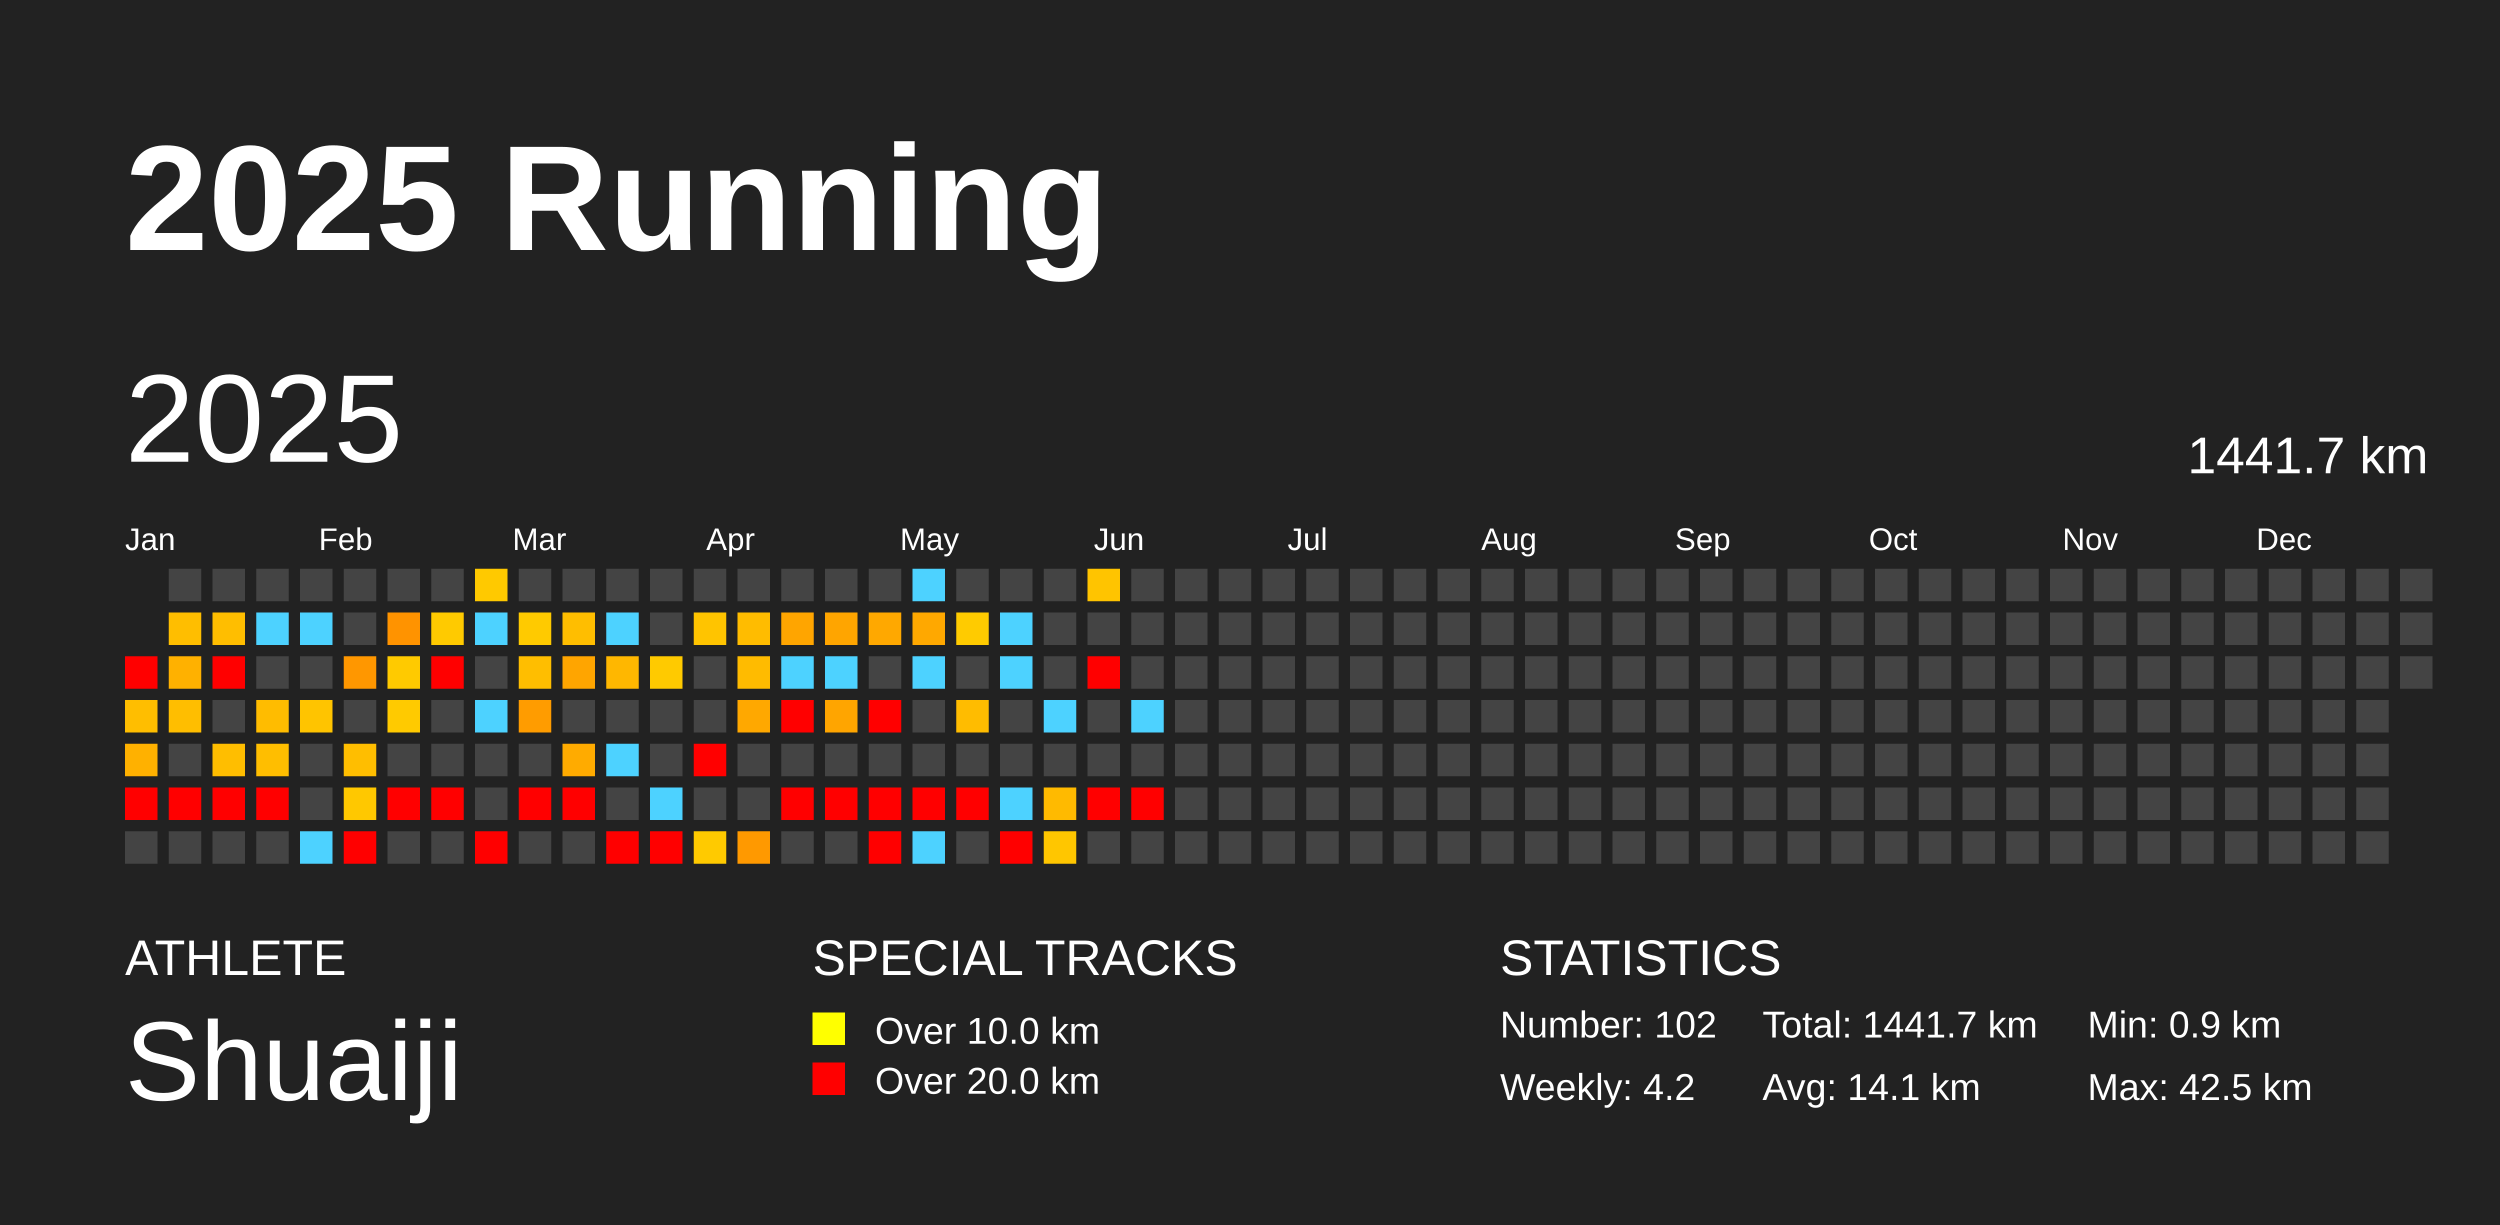
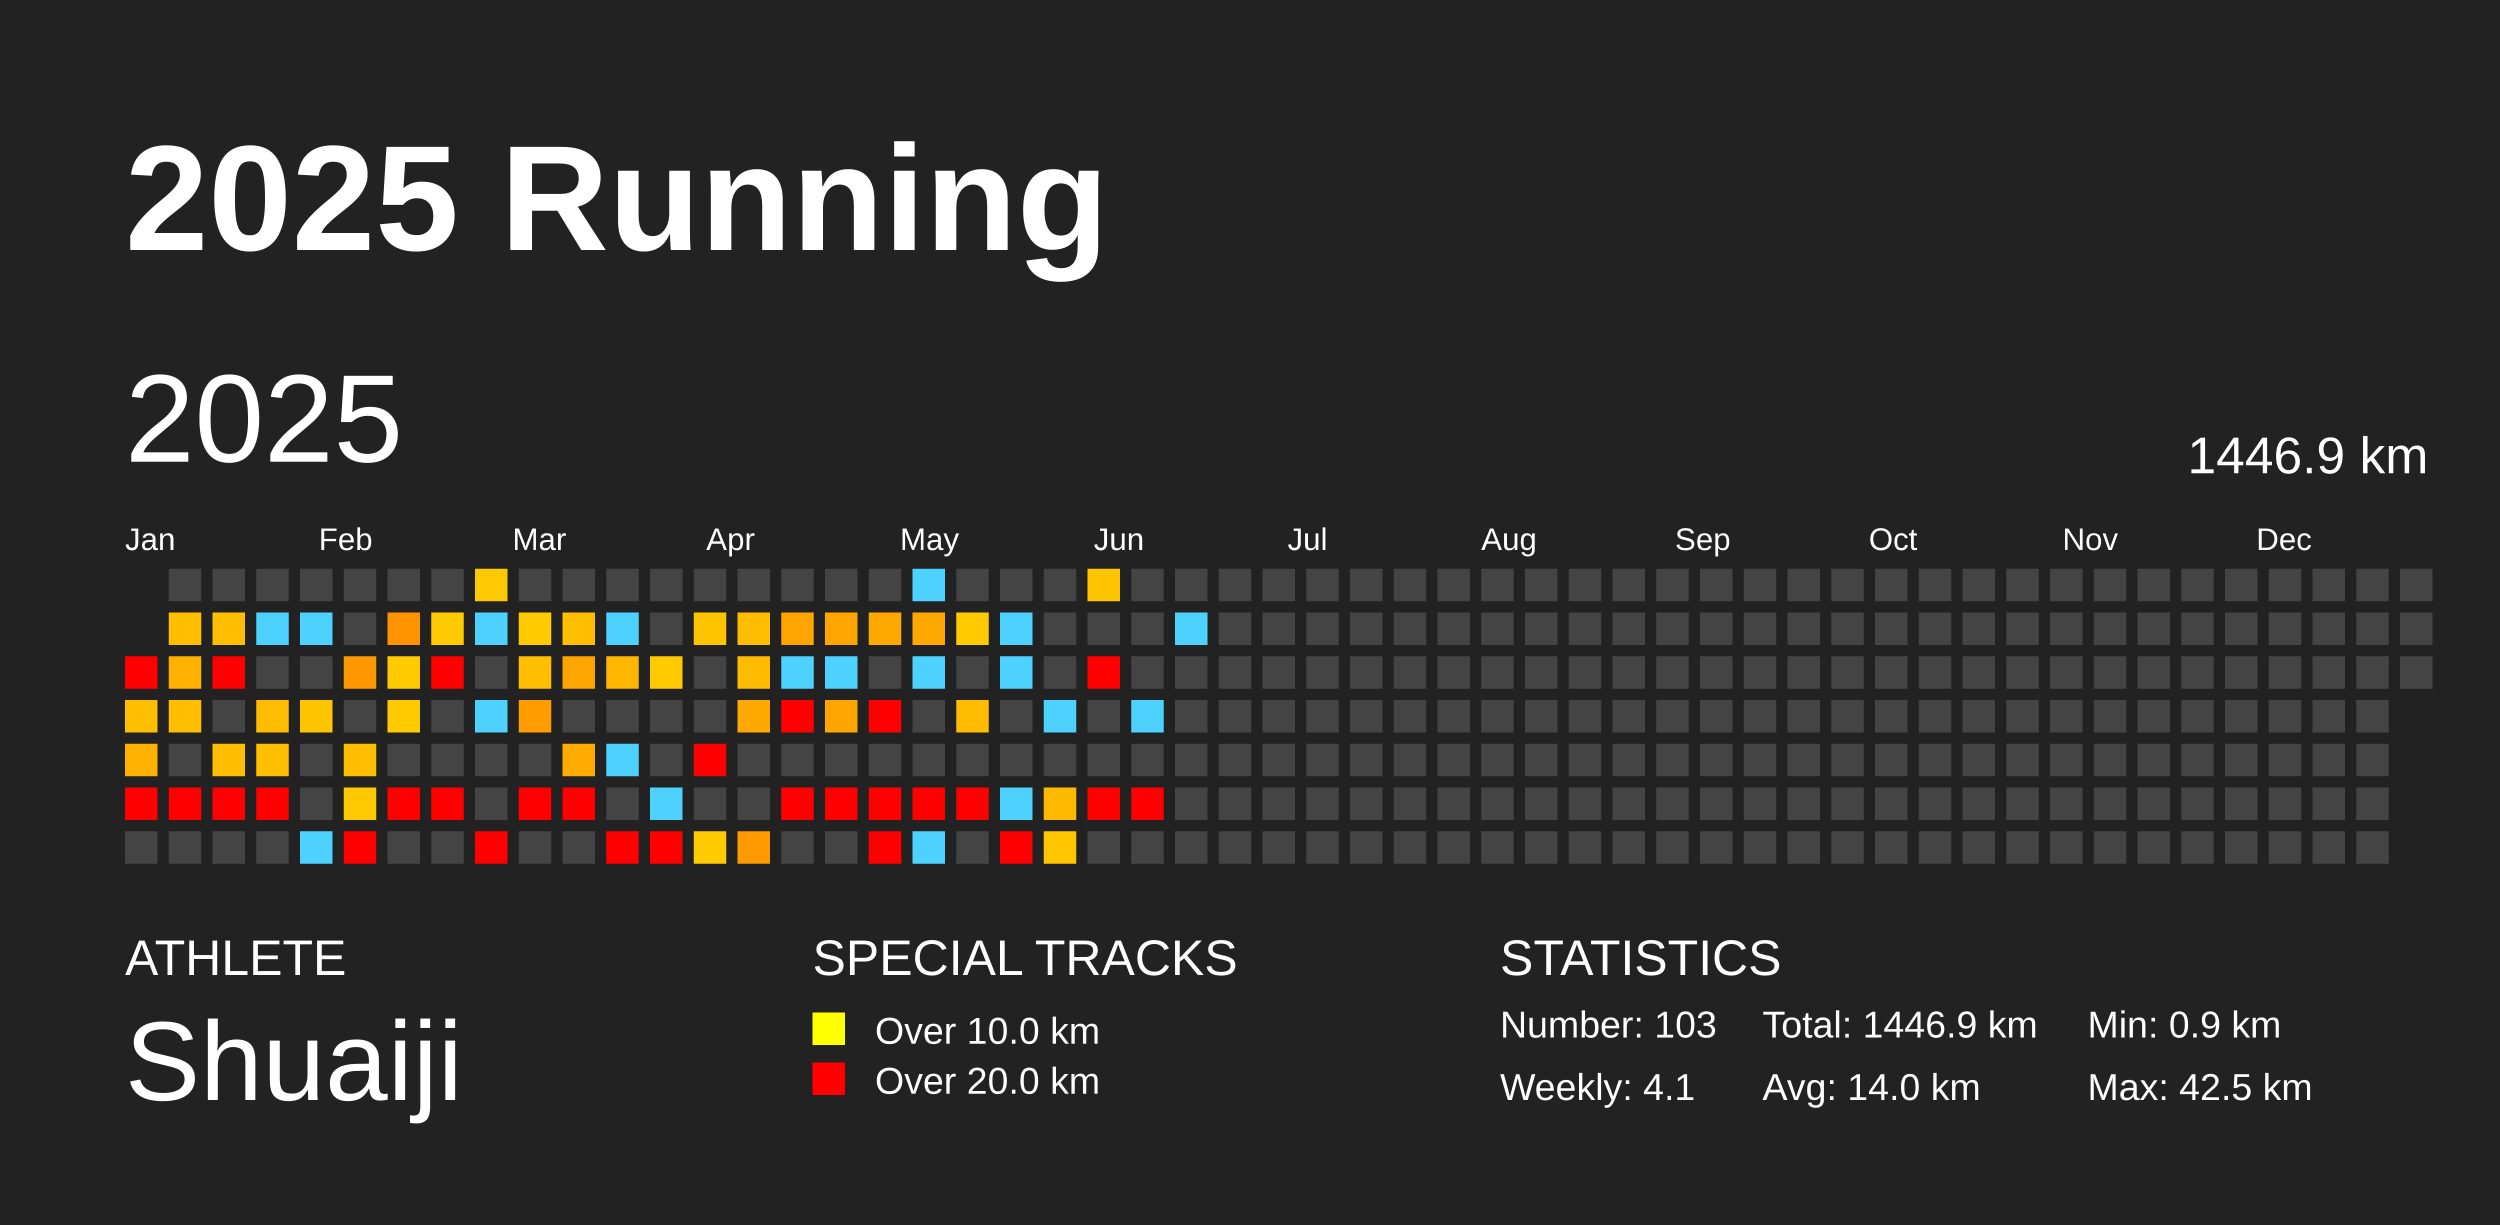
<svg xmlns="http://www.w3.org/2000/svg" baseProfile="full" height="98mm" version="1.1" viewBox="0,0,200,98" width="200mm">
  <defs />
  <rect fill="#222222" height="98" width="200" x="0" y="0" />
  <text fill="#FFFFFF" style="font-size:12px; font-family:Arial; font-weight:bold;" x="10" y="20">2025 Running</text>
  <text fill="#FFFFFF" style="font-size:4px; font-family:Arial" x="10" y="78">ATHLETE</text>
  <text fill="#FFFFFF" style="font-size:9px; font-family:Arial" x="10" y="88">Shuaiji</text>
  <text fill="#FFFFFF" style="font-size:4px; font-family:Arial" x="65" y="78">SPECIAL TRACKS</text>
  <rect fill="yellow" height="2.6" width="2.6" x="65" y="81" />
  <text fill="#FFFFFF" style="font-size:3px; font-family:Arial" x="70" y="83.5">Over 10.0 km</text>
  <rect fill="red" height="2.6" width="2.6" x="65" y="85" />
  <text fill="#FFFFFF" style="font-size:3px; font-family:Arial" x="70" y="87.5">Over 20.0 km</text>
  <text fill="#FFFFFF" style="font-size:4px; font-family:Arial" x="120" y="78">STATISTICS</text>
-   <text fill="#FFFFFF" style="font-size:3px; font-family:Arial" x="120" y="83">Number: 102</text>
-   <text fill="#FFFFFF" style="font-size:3px; font-family:Arial" x="120" y="88">Weekly: 4.2</text>
-   <text fill="#FFFFFF" style="font-size:3px; font-family:Arial" x="141" y="83">Total: 1441.7 km</text>
-   <text fill="#FFFFFF" style="font-size:3px; font-family:Arial" x="141" y="88">Avg: 14.1 km</text>
+   <text fill="#FFFFFF" style="font-size:3px; font-family:Arial" x="120" y="83">Number: 103</text>
+   <text fill="#FFFFFF" style="font-size:3px; font-family:Arial" x="120" y="88">Weekly: 4.1</text>
+   <text fill="#FFFFFF" style="font-size:3px; font-family:Arial" x="141" y="83">Total: 1446.9 km</text>
+   <text fill="#FFFFFF" style="font-size:3px; font-family:Arial" x="141" y="88">Avg: 14.0 km</text>
  <text fill="#FFFFFF" style="font-size:3px; font-family:Arial" x="167" y="83">Min: 0.9 km</text>
  <text fill="#FFFFFF" style="font-size:3px; font-family:Arial" x="167" y="88">Max: 42.5 km</text>
  <text dominant-baseline="hanging" fill="#FFFFFF" style="font-size:10.0px; font-family:Arial;" x="10" y="30">2025</text>
-   <text dominant-baseline="hanging" fill="#FFFFFF" style="font-size:4.125px; font-family:Arial;" x="175" y="35">1441.7 km</text>
+   <text dominant-baseline="hanging" fill="#FFFFFF" style="font-size:4.125px; font-family:Arial;" x="175" y="35">1446.9 km</text>
  <text fill="#FFFFFF" style="font-size:2.5px; font-family:Arial" x="10.0" y="44">Jan</text>
  <text fill="#FFFFFF" style="font-size:2.5px; font-family:Arial" x="25.5" y="44">Feb</text>
  <text fill="#FFFFFF" style="font-size:2.5px; font-family:Arial" x="41.0" y="44">Mar</text>
  <text fill="#FFFFFF" style="font-size:2.5px; font-family:Arial" x="56.5" y="44">Apr</text>
  <text fill="#FFFFFF" style="font-size:2.5px; font-family:Arial" x="72.0" y="44">May</text>
  <text fill="#FFFFFF" style="font-size:2.5px; font-family:Arial" x="87.5" y="44">Jun</text>
  <text fill="#FFFFFF" style="font-size:2.5px; font-family:Arial" x="103.0" y="44">Jul</text>
  <text fill="#FFFFFF" style="font-size:2.5px; font-family:Arial" x="118.5" y="44">Aug</text>
  <text fill="#FFFFFF" style="font-size:2.5px; font-family:Arial" x="134.0" y="44">Sep</text>
  <text fill="#FFFFFF" style="font-size:2.5px; font-family:Arial" x="149.5" y="44">Oct</text>
  <text fill="#FFFFFF" style="font-size:2.5px; font-family:Arial" x="165.0" y="44">Nov</text>
  <text fill="#FFFFFF" style="font-size:2.5px; font-family:Arial" x="180.5" y="44">Dec</text>
  <rect fill="red" height="2.6" width="2.6" x="10.0" y="52.5" />
  <rect fill="#ffbe00" height="2.6" width="2.6" x="10.0" y="56.0" />
  <rect fill="#ffb100" height="2.6" width="2.6" x="10.0" y="59.5" />
  <rect fill="red" height="2.6" width="2.6" x="10.0" y="63.0" />
  <rect fill="#444444" height="2.6" width="2.6" x="10.0" y="66.5" />
  <rect fill="#444444" height="2.6" width="2.6" x="13.5" y="45.5" />
  <rect fill="#ffbe00" height="2.6" width="2.6" x="13.5" y="49.0" />
  <rect fill="#ffb100" height="2.6" width="2.6" x="13.5" y="52.5" />
  <rect fill="#ffbe00" height="2.6" width="2.6" x="13.5" y="56.0" />
  <rect fill="#444444" height="2.6" width="2.6" x="13.5" y="59.5" />
  <rect fill="red" height="2.6" width="2.6" x="13.5" y="63.0" />
  <rect fill="#444444" height="2.6" width="2.6" x="13.5" y="66.5" />
  <rect fill="#444444" height="2.6" width="2.6" x="17.0" y="45.5" />
  <rect fill="#ffbe00" height="2.6" width="2.6" x="17.0" y="49.0" />
  <rect fill="red" height="2.6" width="2.6" x="17.0" y="52.5" />
  <rect fill="#444444" height="2.6" width="2.6" x="17.0" y="56.0" />
  <rect fill="#ffbe00" height="2.6" width="2.6" x="17.0" y="59.5" />
  <rect fill="red" height="2.6" width="2.6" x="17.0" y="63.0" />
  <rect fill="#444444" height="2.6" width="2.6" x="17.0" y="66.5" />
  <rect fill="#444444" height="2.6" width="2.6" x="20.5" y="45.5" />
  <rect fill="#4dd2ff" height="2.6" width="2.6" x="20.5" y="49.0" />
  <rect fill="#444444" height="2.6" width="2.6" x="20.5" y="52.5" />
  <rect fill="#ffbc00" height="2.6" width="2.6" x="20.5" y="56.0" />
  <rect fill="#ffbe00" height="2.6" width="2.6" x="20.5" y="59.5" />
  <rect fill="red" height="2.6" width="2.6" x="20.5" y="63.0" />
  <rect fill="#444444" height="2.6" width="2.6" x="20.5" y="66.5" />
  <rect fill="#444444" height="2.6" width="2.6" x="24.0" y="45.5" />
  <rect fill="#4dd2ff" height="2.6" width="2.6" x="24.0" y="49.0" />
  <rect fill="#444444" height="2.6" width="2.6" x="24.0" y="52.5" />
  <rect fill="#ffc400" height="2.6" width="2.6" x="24.0" y="56.0" />
  <rect fill="#444444" height="2.6" width="2.6" x="24.0" y="59.5" />
  <rect fill="#444444" height="2.6" width="2.6" x="24.0" y="63.0" />
  <rect fill="#4dd2ff" height="2.6" width="2.6" x="24.0" y="66.5" />
  <rect fill="#444444" height="2.6" width="2.6" x="27.5" y="45.5" />
  <rect fill="#444444" height="2.6" width="2.6" x="27.5" y="49.0" />
  <rect fill="#ff9700" height="2.6" width="2.6" x="27.5" y="52.5" />
  <rect fill="#444444" height="2.6" width="2.6" x="27.5" y="56.0" />
  <rect fill="#ffbe00" height="2.6" width="2.6" x="27.5" y="59.5" />
  <rect fill="#ffc800" height="2.6" width="2.6" x="27.5" y="63.0" />
  <rect fill="red" height="2.6" width="2.6" x="27.5" y="66.5" />
  <rect fill="#444444" height="2.6" width="2.6" x="31.0" y="45.5" />
  <rect fill="#ff9300" height="2.6" width="2.6" x="31.0" y="49.0" />
  <rect fill="#ffca00" height="2.6" width="2.6" x="31.0" y="52.5" />
  <rect fill="#ffca00" height="2.6" width="2.6" x="31.0" y="56.0" />
  <rect fill="#444444" height="2.6" width="2.6" x="31.0" y="59.5" />
  <rect fill="red" height="2.6" width="2.6" x="31.0" y="63.0" />
  <rect fill="#444444" height="2.6" width="2.6" x="31.0" y="66.5" />
  <rect fill="#444444" height="2.6" width="2.6" x="34.5" y="45.5" />
  <rect fill="#ffca00" height="2.6" width="2.6" x="34.5" y="49.0" />
  <rect fill="red" height="2.6" width="2.6" x="34.5" y="52.5" />
  <rect fill="#444444" height="2.6" width="2.6" x="34.5" y="56.0" />
  <rect fill="#444444" height="2.6" width="2.6" x="34.5" y="59.5" />
  <rect fill="red" height="2.6" width="2.6" x="34.5" y="63.0" />
  <rect fill="#444444" height="2.6" width="2.6" x="34.5" y="66.5" />
  <rect fill="#ffc900" height="2.6" width="2.6" x="38.0" y="45.5" />
  <rect fill="#4dd2ff" height="2.6" width="2.6" x="38.0" y="49.0" />
  <rect fill="#444444" height="2.6" width="2.6" x="38.0" y="52.5" />
  <rect fill="#4dd2ff" height="2.6" width="2.6" x="38.0" y="56.0" />
  <rect fill="#444444" height="2.6" width="2.6" x="38.0" y="59.5" />
  <rect fill="#444444" height="2.6" width="2.6" x="38.0" y="63.0" />
  <rect fill="red" height="2.6" width="2.6" x="38.0" y="66.5" />
  <rect fill="#444444" height="2.6" width="2.6" x="41.5" y="45.5" />
  <rect fill="#ffca00" height="2.6" width="2.6" x="41.5" y="49.0" />
  <rect fill="#ffbe00" height="2.6" width="2.6" x="41.5" y="52.5" />
  <rect fill="#ff9c00" height="2.6" width="2.6" x="41.5" y="56.0" />
  <rect fill="#444444" height="2.6" width="2.6" x="41.5" y="59.5" />
  <rect fill="red" height="2.6" width="2.6" x="41.5" y="63.0" />
  <rect fill="#444444" height="2.6" width="2.6" x="41.5" y="66.5" />
  <rect fill="#444444" height="2.6" width="2.6" x="45.0" y="45.5" />
  <rect fill="#ffbe00" height="2.6" width="2.6" x="45.0" y="49.0" />
  <rect fill="#ffa500" height="2.6" width="2.6" x="45.0" y="52.5" />
  <rect fill="#444444" height="2.6" width="2.6" x="45.0" y="56.0" />
  <rect fill="#ffab00" height="2.6" width="2.6" x="45.0" y="59.5" />
  <rect fill="red" height="2.6" width="2.6" x="45.0" y="63.0" />
  <rect fill="#444444" height="2.6" width="2.6" x="45.0" y="66.5" />
  <rect fill="#444444" height="2.6" width="2.6" x="48.5" y="45.5" />
  <rect fill="#4dd2ff" height="2.6" width="2.6" x="48.5" y="49.0" />
  <rect fill="#ffb700" height="2.6" width="2.6" x="48.5" y="52.5" />
  <rect fill="#444444" height="2.6" width="2.6" x="48.5" y="56.0" />
  <rect fill="#4dd2ff" height="2.6" width="2.6" x="48.5" y="59.5" />
  <rect fill="#444444" height="2.6" width="2.6" x="48.5" y="63.0" />
  <rect fill="red" height="2.6" width="2.6" x="48.5" y="66.5" />
  <rect fill="#444444" height="2.6" width="2.6" x="52.0" y="45.5" />
  <rect fill="#444444" height="2.6" width="2.6" x="52.0" y="49.0" />
  <rect fill="#ffca00" height="2.6" width="2.6" x="52.0" y="52.5" />
  <rect fill="#444444" height="2.6" width="2.6" x="52.0" y="56.0" />
  <rect fill="#444444" height="2.6" width="2.6" x="52.0" y="59.5" />
  <rect fill="#4dd2ff" height="2.6" width="2.6" x="52.0" y="63.0" />
  <rect fill="red" height="2.6" width="2.6" x="52.0" y="66.5" />
  <rect fill="#444444" height="2.6" width="2.6" x="55.5" y="45.5" />
  <rect fill="#ffc400" height="2.6" width="2.6" x="55.5" y="49.0" />
  <rect fill="#444444" height="2.6" width="2.6" x="55.5" y="52.5" />
  <rect fill="#444444" height="2.6" width="2.6" x="55.5" y="56.0" />
  <rect fill="red" height="2.6" width="2.6" x="55.5" y="59.5" />
  <rect fill="#444444" height="2.6" width="2.6" x="55.5" y="63.0" />
  <rect fill="#ffca00" height="2.6" width="2.6" x="55.5" y="66.5" />
  <rect fill="#444444" height="2.6" width="2.6" x="59.0" y="45.5" />
  <rect fill="#ffbc00" height="2.6" width="2.6" x="59.0" y="49.0" />
  <rect fill="#ffbb00" height="2.6" width="2.6" x="59.0" y="52.5" />
  <rect fill="#ffa800" height="2.6" width="2.6" x="59.0" y="56.0" />
  <rect fill="#444444" height="2.6" width="2.6" x="59.0" y="59.5" />
  <rect fill="#444444" height="2.6" width="2.6" x="59.0" y="63.0" />
  <rect fill="#ff9900" height="2.6" width="2.6" x="59.0" y="66.5" />
  <rect fill="#444444" height="2.6" width="2.6" x="62.5" y="45.5" />
  <rect fill="#ffa500" height="2.6" width="2.6" x="62.5" y="49.0" />
  <rect fill="#4dd2ff" height="2.6" width="2.6" x="62.5" y="52.5" />
  <rect fill="red" height="2.6" width="2.6" x="62.5" y="56.0" />
  <rect fill="#444444" height="2.6" width="2.6" x="62.5" y="59.5" />
  <rect fill="red" height="2.6" width="2.6" x="62.5" y="63.0" />
  <rect fill="#444444" height="2.6" width="2.6" x="62.5" y="66.5" />
  <rect fill="#444444" height="2.6" width="2.6" x="66.0" y="45.5" />
  <rect fill="#ffa500" height="2.6" width="2.6" x="66.0" y="49.0" />
  <rect fill="#4dd2ff" height="2.6" width="2.6" x="66.0" y="52.5" />
  <rect fill="#ffa500" height="2.6" width="2.6" x="66.0" y="56.0" />
  <rect fill="#444444" height="2.6" width="2.6" x="66.0" y="59.5" />
  <rect fill="red" height="2.6" width="2.6" x="66.0" y="63.0" />
  <rect fill="#444444" height="2.6" width="2.6" x="66.0" y="66.5" />
  <rect fill="#444444" height="2.6" width="2.6" x="69.5" y="45.5" />
  <rect fill="#ffa800" height="2.6" width="2.6" x="69.5" y="49.0" />
  <rect fill="#444444" height="2.6" width="2.6" x="69.5" y="52.5" />
  <rect fill="red" height="2.6" width="2.6" x="69.5" y="56.0" />
  <rect fill="#444444" height="2.6" width="2.6" x="69.5" y="59.5" />
  <rect fill="red" height="2.6" width="2.6" x="69.5" y="63.0" />
  <rect fill="red" height="2.6" width="2.6" x="69.5" y="66.5" />
  <rect fill="#4dd2ff" height="2.6" width="2.6" x="73.0" y="45.5" />
  <rect fill="#ffa800" height="2.6" width="2.6" x="73.0" y="49.0" />
  <rect fill="#4dd2ff" height="2.6" width="2.6" x="73.0" y="52.5" />
  <rect fill="#444444" height="2.6" width="2.6" x="73.0" y="56.0" />
  <rect fill="#444444" height="2.6" width="2.6" x="73.0" y="59.5" />
  <rect fill="red" height="2.6" width="2.6" x="73.0" y="63.0" />
  <rect fill="#4dd2ff" height="2.6" width="2.6" x="73.0" y="66.5" />
  <rect fill="#444444" height="2.6" width="2.6" x="76.5" y="45.5" />
  <rect fill="#ffcb00" height="2.6" width="2.6" x="76.5" y="49.0" />
  <rect fill="#444444" height="2.6" width="2.6" x="76.5" y="52.5" />
  <rect fill="#ffbc00" height="2.6" width="2.6" x="76.5" y="56.0" />
  <rect fill="#444444" height="2.6" width="2.6" x="76.5" y="59.5" />
  <rect fill="red" height="2.6" width="2.6" x="76.5" y="63.0" />
  <rect fill="#444444" height="2.6" width="2.6" x="76.5" y="66.5" />
  <rect fill="#444444" height="2.6" width="2.6" x="80.0" y="45.5" />
  <rect fill="#4dd2ff" height="2.6" width="2.6" x="80.0" y="49.0" />
  <rect fill="#4dd2ff" height="2.6" width="2.6" x="80.0" y="52.5" />
  <rect fill="#444444" height="2.6" width="2.6" x="80.0" y="56.0" />
  <rect fill="#444444" height="2.6" width="2.6" x="80.0" y="59.5" />
  <rect fill="#4dd2ff" height="2.6" width="2.6" x="80.0" y="63.0" />
  <rect fill="red" height="2.6" width="2.6" x="80.0" y="66.5" />
  <rect fill="#444444" height="2.6" width="2.6" x="83.5" y="45.5" />
  <rect fill="#444444" height="2.6" width="2.6" x="83.5" y="49.0" />
  <rect fill="#444444" height="2.6" width="2.6" x="83.5" y="52.5" />
  <rect fill="#4dd2ff" height="2.6" width="2.6" x="83.5" y="56.0" />
  <rect fill="#444444" height="2.6" width="2.6" x="83.5" y="59.5" />
  <rect fill="#ffba00" height="2.6" width="2.6" x="83.5" y="63.0" />
  <rect fill="#ffc600" height="2.6" width="2.6" x="83.5" y="66.5" />
  <rect fill="#ffc400" height="2.6" width="2.6" x="87.0" y="45.5" />
  <rect fill="#444444" height="2.6" width="2.6" x="87.0" y="49.0" />
  <rect fill="red" height="2.6" width="2.6" x="87.0" y="52.5" />
  <rect fill="#444444" height="2.6" width="2.6" x="87.0" y="56.0" />
  <rect fill="#444444" height="2.6" width="2.6" x="87.0" y="59.5" />
  <rect fill="red" height="2.6" width="2.6" x="87.0" y="63.0" />
  <rect fill="#444444" height="2.6" width="2.6" x="87.0" y="66.5" />
  <rect fill="#444444" height="2.6" width="2.6" x="90.5" y="45.5" />
  <rect fill="#444444" height="2.6" width="2.6" x="90.5" y="49.0" />
  <rect fill="#444444" height="2.6" width="2.6" x="90.5" y="52.5" />
  <rect fill="#4dd2ff" height="2.6" width="2.6" x="90.5" y="56.0" />
  <rect fill="#444444" height="2.6" width="2.6" x="90.5" y="59.5" />
  <rect fill="red" height="2.6" width="2.6" x="90.5" y="63.0" />
  <rect fill="#444444" height="2.6" width="2.6" x="90.5" y="66.5" />
  <rect fill="#444444" height="2.6" width="2.6" x="94.0" y="45.5" />
-   <rect fill="#444444" height="2.6" width="2.6" x="94.0" y="49.0" />
+   <rect fill="#4dd2ff" height="2.6" width="2.6" x="94.0" y="49.0" />
  <rect fill="#444444" height="2.6" width="2.6" x="94.0" y="52.5" />
  <rect fill="#444444" height="2.6" width="2.6" x="94.0" y="56.0" />
  <rect fill="#444444" height="2.6" width="2.6" x="94.0" y="59.5" />
  <rect fill="#444444" height="2.6" width="2.6" x="94.0" y="63.0" />
  <rect fill="#444444" height="2.6" width="2.6" x="94.0" y="66.5" />
  <rect fill="#444444" height="2.6" width="2.6" x="97.5" y="45.5" />
  <rect fill="#444444" height="2.6" width="2.6" x="97.5" y="49.0" />
  <rect fill="#444444" height="2.6" width="2.6" x="97.5" y="52.5" />
  <rect fill="#444444" height="2.6" width="2.6" x="97.5" y="56.0" />
  <rect fill="#444444" height="2.6" width="2.6" x="97.5" y="59.5" />
  <rect fill="#444444" height="2.6" width="2.6" x="97.5" y="63.0" />
  <rect fill="#444444" height="2.6" width="2.6" x="97.5" y="66.5" />
  <rect fill="#444444" height="2.6" width="2.6" x="101.0" y="45.5" />
  <rect fill="#444444" height="2.6" width="2.6" x="101.0" y="49.0" />
  <rect fill="#444444" height="2.6" width="2.6" x="101.0" y="52.5" />
  <rect fill="#444444" height="2.6" width="2.6" x="101.0" y="56.0" />
  <rect fill="#444444" height="2.6" width="2.6" x="101.0" y="59.5" />
  <rect fill="#444444" height="2.6" width="2.6" x="101.0" y="63.0" />
  <rect fill="#444444" height="2.6" width="2.6" x="101.0" y="66.5" />
  <rect fill="#444444" height="2.6" width="2.6" x="104.5" y="45.5" />
  <rect fill="#444444" height="2.6" width="2.6" x="104.5" y="49.0" />
  <rect fill="#444444" height="2.6" width="2.6" x="104.5" y="52.5" />
  <rect fill="#444444" height="2.6" width="2.6" x="104.5" y="56.0" />
  <rect fill="#444444" height="2.6" width="2.6" x="104.5" y="59.5" />
  <rect fill="#444444" height="2.6" width="2.6" x="104.5" y="63.0" />
  <rect fill="#444444" height="2.6" width="2.6" x="104.5" y="66.5" />
  <rect fill="#444444" height="2.6" width="2.6" x="108.0" y="45.5" />
  <rect fill="#444444" height="2.6" width="2.6" x="108.0" y="49.0" />
  <rect fill="#444444" height="2.6" width="2.6" x="108.0" y="52.5" />
  <rect fill="#444444" height="2.6" width="2.6" x="108.0" y="56.0" />
  <rect fill="#444444" height="2.6" width="2.6" x="108.0" y="59.5" />
  <rect fill="#444444" height="2.6" width="2.6" x="108.0" y="63.0" />
  <rect fill="#444444" height="2.6" width="2.6" x="108.0" y="66.5" />
  <rect fill="#444444" height="2.6" width="2.6" x="111.5" y="45.5" />
  <rect fill="#444444" height="2.6" width="2.6" x="111.5" y="49.0" />
  <rect fill="#444444" height="2.6" width="2.6" x="111.5" y="52.5" />
  <rect fill="#444444" height="2.6" width="2.6" x="111.5" y="56.0" />
  <rect fill="#444444" height="2.6" width="2.6" x="111.5" y="59.5" />
  <rect fill="#444444" height="2.6" width="2.6" x="111.5" y="63.0" />
  <rect fill="#444444" height="2.6" width="2.6" x="111.5" y="66.5" />
  <rect fill="#444444" height="2.6" width="2.6" x="115.0" y="45.5" />
  <rect fill="#444444" height="2.6" width="2.6" x="115.0" y="49.0" />
  <rect fill="#444444" height="2.6" width="2.6" x="115.0" y="52.5" />
  <rect fill="#444444" height="2.6" width="2.6" x="115.0" y="56.0" />
  <rect fill="#444444" height="2.6" width="2.6" x="115.0" y="59.5" />
  <rect fill="#444444" height="2.6" width="2.6" x="115.0" y="63.0" />
  <rect fill="#444444" height="2.6" width="2.6" x="115.0" y="66.5" />
  <rect fill="#444444" height="2.6" width="2.6" x="118.5" y="45.5" />
  <rect fill="#444444" height="2.6" width="2.6" x="118.5" y="49.0" />
  <rect fill="#444444" height="2.6" width="2.6" x="118.5" y="52.5" />
  <rect fill="#444444" height="2.6" width="2.6" x="118.5" y="56.0" />
  <rect fill="#444444" height="2.6" width="2.6" x="118.5" y="59.5" />
  <rect fill="#444444" height="2.6" width="2.6" x="118.5" y="63.0" />
  <rect fill="#444444" height="2.6" width="2.6" x="118.5" y="66.5" />
  <rect fill="#444444" height="2.6" width="2.6" x="122.0" y="45.5" />
  <rect fill="#444444" height="2.6" width="2.6" x="122.0" y="49.0" />
  <rect fill="#444444" height="2.6" width="2.6" x="122.0" y="52.5" />
  <rect fill="#444444" height="2.6" width="2.6" x="122.0" y="56.0" />
  <rect fill="#444444" height="2.6" width="2.6" x="122.0" y="59.5" />
  <rect fill="#444444" height="2.6" width="2.6" x="122.0" y="63.0" />
  <rect fill="#444444" height="2.6" width="2.6" x="122.0" y="66.5" />
  <rect fill="#444444" height="2.6" width="2.6" x="125.5" y="45.5" />
  <rect fill="#444444" height="2.6" width="2.6" x="125.5" y="49.0" />
  <rect fill="#444444" height="2.6" width="2.6" x="125.5" y="52.5" />
  <rect fill="#444444" height="2.6" width="2.6" x="125.5" y="56.0" />
  <rect fill="#444444" height="2.6" width="2.6" x="125.5" y="59.5" />
  <rect fill="#444444" height="2.6" width="2.6" x="125.5" y="63.0" />
  <rect fill="#444444" height="2.6" width="2.6" x="125.5" y="66.5" />
  <rect fill="#444444" height="2.6" width="2.6" x="129.0" y="45.5" />
  <rect fill="#444444" height="2.6" width="2.6" x="129.0" y="49.0" />
  <rect fill="#444444" height="2.6" width="2.6" x="129.0" y="52.5" />
  <rect fill="#444444" height="2.6" width="2.6" x="129.0" y="56.0" />
  <rect fill="#444444" height="2.6" width="2.6" x="129.0" y="59.5" />
  <rect fill="#444444" height="2.6" width="2.6" x="129.0" y="63.0" />
  <rect fill="#444444" height="2.6" width="2.6" x="129.0" y="66.5" />
  <rect fill="#444444" height="2.6" width="2.6" x="132.5" y="45.5" />
  <rect fill="#444444" height="2.6" width="2.6" x="132.5" y="49.0" />
  <rect fill="#444444" height="2.6" width="2.6" x="132.5" y="52.5" />
  <rect fill="#444444" height="2.6" width="2.6" x="132.5" y="56.0" />
  <rect fill="#444444" height="2.6" width="2.6" x="132.5" y="59.5" />
  <rect fill="#444444" height="2.6" width="2.6" x="132.5" y="63.0" />
  <rect fill="#444444" height="2.6" width="2.6" x="132.5" y="66.5" />
  <rect fill="#444444" height="2.6" width="2.6" x="136.0" y="45.5" />
  <rect fill="#444444" height="2.6" width="2.6" x="136.0" y="49.0" />
  <rect fill="#444444" height="2.6" width="2.6" x="136.0" y="52.5" />
  <rect fill="#444444" height="2.6" width="2.6" x="136.0" y="56.0" />
  <rect fill="#444444" height="2.6" width="2.6" x="136.0" y="59.5" />
  <rect fill="#444444" height="2.6" width="2.6" x="136.0" y="63.0" />
  <rect fill="#444444" height="2.6" width="2.6" x="136.0" y="66.5" />
  <rect fill="#444444" height="2.6" width="2.6" x="139.5" y="45.5" />
  <rect fill="#444444" height="2.6" width="2.6" x="139.5" y="49.0" />
  <rect fill="#444444" height="2.6" width="2.6" x="139.5" y="52.5" />
  <rect fill="#444444" height="2.6" width="2.6" x="139.5" y="56.0" />
  <rect fill="#444444" height="2.6" width="2.6" x="139.5" y="59.5" />
  <rect fill="#444444" height="2.6" width="2.6" x="139.5" y="63.0" />
  <rect fill="#444444" height="2.6" width="2.6" x="139.5" y="66.5" />
  <rect fill="#444444" height="2.6" width="2.6" x="143.0" y="45.5" />
  <rect fill="#444444" height="2.6" width="2.6" x="143.0" y="49.0" />
  <rect fill="#444444" height="2.6" width="2.6" x="143.0" y="52.5" />
  <rect fill="#444444" height="2.6" width="2.6" x="143.0" y="56.0" />
  <rect fill="#444444" height="2.6" width="2.6" x="143.0" y="59.5" />
  <rect fill="#444444" height="2.6" width="2.6" x="143.0" y="63.0" />
  <rect fill="#444444" height="2.6" width="2.6" x="143.0" y="66.5" />
  <rect fill="#444444" height="2.6" width="2.6" x="146.5" y="45.5" />
  <rect fill="#444444" height="2.6" width="2.6" x="146.5" y="49.0" />
  <rect fill="#444444" height="2.6" width="2.6" x="146.5" y="52.5" />
  <rect fill="#444444" height="2.6" width="2.6" x="146.5" y="56.0" />
  <rect fill="#444444" height="2.6" width="2.6" x="146.5" y="59.5" />
  <rect fill="#444444" height="2.6" width="2.6" x="146.5" y="63.0" />
  <rect fill="#444444" height="2.6" width="2.6" x="146.5" y="66.5" />
  <rect fill="#444444" height="2.6" width="2.6" x="150.0" y="45.5" />
  <rect fill="#444444" height="2.6" width="2.6" x="150.0" y="49.0" />
  <rect fill="#444444" height="2.6" width="2.6" x="150.0" y="52.5" />
  <rect fill="#444444" height="2.6" width="2.6" x="150.0" y="56.0" />
  <rect fill="#444444" height="2.6" width="2.6" x="150.0" y="59.5" />
  <rect fill="#444444" height="2.6" width="2.6" x="150.0" y="63.0" />
  <rect fill="#444444" height="2.6" width="2.6" x="150.0" y="66.5" />
  <rect fill="#444444" height="2.6" width="2.6" x="153.5" y="45.5" />
  <rect fill="#444444" height="2.6" width="2.6" x="153.5" y="49.0" />
  <rect fill="#444444" height="2.6" width="2.6" x="153.5" y="52.5" />
  <rect fill="#444444" height="2.6" width="2.6" x="153.5" y="56.0" />
  <rect fill="#444444" height="2.6" width="2.6" x="153.5" y="59.5" />
  <rect fill="#444444" height="2.6" width="2.6" x="153.5" y="63.0" />
  <rect fill="#444444" height="2.6" width="2.6" x="153.5" y="66.5" />
  <rect fill="#444444" height="2.6" width="2.6" x="157.0" y="45.5" />
  <rect fill="#444444" height="2.6" width="2.6" x="157.0" y="49.0" />
  <rect fill="#444444" height="2.6" width="2.6" x="157.0" y="52.5" />
  <rect fill="#444444" height="2.6" width="2.6" x="157.0" y="56.0" />
  <rect fill="#444444" height="2.6" width="2.6" x="157.0" y="59.5" />
  <rect fill="#444444" height="2.6" width="2.6" x="157.0" y="63.0" />
  <rect fill="#444444" height="2.6" width="2.6" x="157.0" y="66.5" />
  <rect fill="#444444" height="2.6" width="2.6" x="160.5" y="45.5" />
  <rect fill="#444444" height="2.6" width="2.6" x="160.5" y="49.0" />
  <rect fill="#444444" height="2.6" width="2.6" x="160.5" y="52.5" />
  <rect fill="#444444" height="2.6" width="2.6" x="160.5" y="56.0" />
  <rect fill="#444444" height="2.6" width="2.6" x="160.5" y="59.5" />
  <rect fill="#444444" height="2.6" width="2.6" x="160.5" y="63.0" />
  <rect fill="#444444" height="2.6" width="2.6" x="160.5" y="66.5" />
  <rect fill="#444444" height="2.6" width="2.6" x="164.0" y="45.5" />
  <rect fill="#444444" height="2.6" width="2.6" x="164.0" y="49.0" />
  <rect fill="#444444" height="2.6" width="2.6" x="164.0" y="52.5" />
  <rect fill="#444444" height="2.6" width="2.6" x="164.0" y="56.0" />
  <rect fill="#444444" height="2.6" width="2.6" x="164.0" y="59.5" />
  <rect fill="#444444" height="2.6" width="2.6" x="164.0" y="63.0" />
  <rect fill="#444444" height="2.6" width="2.6" x="164.0" y="66.5" />
  <rect fill="#444444" height="2.6" width="2.6" x="167.5" y="45.5" />
  <rect fill="#444444" height="2.6" width="2.6" x="167.5" y="49.0" />
  <rect fill="#444444" height="2.6" width="2.6" x="167.5" y="52.5" />
  <rect fill="#444444" height="2.6" width="2.6" x="167.5" y="56.0" />
  <rect fill="#444444" height="2.6" width="2.6" x="167.5" y="59.5" />
  <rect fill="#444444" height="2.6" width="2.6" x="167.5" y="63.0" />
  <rect fill="#444444" height="2.6" width="2.6" x="167.5" y="66.5" />
  <rect fill="#444444" height="2.6" width="2.6" x="171.0" y="45.5" />
  <rect fill="#444444" height="2.6" width="2.6" x="171.0" y="49.0" />
  <rect fill="#444444" height="2.6" width="2.6" x="171.0" y="52.5" />
  <rect fill="#444444" height="2.6" width="2.6" x="171.0" y="56.0" />
  <rect fill="#444444" height="2.6" width="2.6" x="171.0" y="59.5" />
  <rect fill="#444444" height="2.6" width="2.6" x="171.0" y="63.0" />
  <rect fill="#444444" height="2.6" width="2.6" x="171.0" y="66.5" />
  <rect fill="#444444" height="2.6" width="2.6" x="174.5" y="45.5" />
  <rect fill="#444444" height="2.6" width="2.6" x="174.5" y="49.0" />
  <rect fill="#444444" height="2.6" width="2.6" x="174.5" y="52.5" />
  <rect fill="#444444" height="2.6" width="2.6" x="174.5" y="56.0" />
  <rect fill="#444444" height="2.6" width="2.6" x="174.5" y="59.5" />
  <rect fill="#444444" height="2.6" width="2.6" x="174.5" y="63.0" />
  <rect fill="#444444" height="2.6" width="2.6" x="174.5" y="66.5" />
  <rect fill="#444444" height="2.6" width="2.6" x="178.0" y="45.5" />
  <rect fill="#444444" height="2.6" width="2.6" x="178.0" y="49.0" />
  <rect fill="#444444" height="2.6" width="2.6" x="178.0" y="52.5" />
  <rect fill="#444444" height="2.6" width="2.6" x="178.0" y="56.0" />
  <rect fill="#444444" height="2.6" width="2.6" x="178.0" y="59.5" />
  <rect fill="#444444" height="2.6" width="2.6" x="178.0" y="63.0" />
  <rect fill="#444444" height="2.6" width="2.6" x="178.0" y="66.5" />
  <rect fill="#444444" height="2.6" width="2.6" x="181.5" y="45.5" />
  <rect fill="#444444" height="2.6" width="2.6" x="181.5" y="49.0" />
  <rect fill="#444444" height="2.6" width="2.6" x="181.5" y="52.5" />
  <rect fill="#444444" height="2.6" width="2.6" x="181.5" y="56.0" />
  <rect fill="#444444" height="2.6" width="2.6" x="181.5" y="59.5" />
  <rect fill="#444444" height="2.6" width="2.6" x="181.5" y="63.0" />
  <rect fill="#444444" height="2.6" width="2.6" x="181.5" y="66.5" />
  <rect fill="#444444" height="2.6" width="2.6" x="185.0" y="45.5" />
  <rect fill="#444444" height="2.6" width="2.6" x="185.0" y="49.0" />
  <rect fill="#444444" height="2.6" width="2.6" x="185.0" y="52.5" />
  <rect fill="#444444" height="2.6" width="2.6" x="185.0" y="56.0" />
  <rect fill="#444444" height="2.6" width="2.6" x="185.0" y="59.5" />
  <rect fill="#444444" height="2.6" width="2.6" x="185.0" y="63.0" />
  <rect fill="#444444" height="2.6" width="2.6" x="185.0" y="66.5" />
  <rect fill="#444444" height="2.6" width="2.6" x="188.5" y="45.5" />
  <rect fill="#444444" height="2.6" width="2.6" x="188.5" y="49.0" />
  <rect fill="#444444" height="2.6" width="2.6" x="188.5" y="52.5" />
  <rect fill="#444444" height="2.6" width="2.6" x="188.5" y="56.0" />
  <rect fill="#444444" height="2.6" width="2.6" x="188.5" y="59.5" />
  <rect fill="#444444" height="2.6" width="2.6" x="188.5" y="63.0" />
  <rect fill="#444444" height="2.6" width="2.6" x="188.5" y="66.5" />
  <rect fill="#444444" height="2.6" width="2.6" x="192.0" y="45.5" />
  <rect fill="#444444" height="2.6" width="2.6" x="192.0" y="49.0" />
  <rect fill="#444444" height="2.6" width="2.6" x="192.0" y="52.5" />
</svg>
